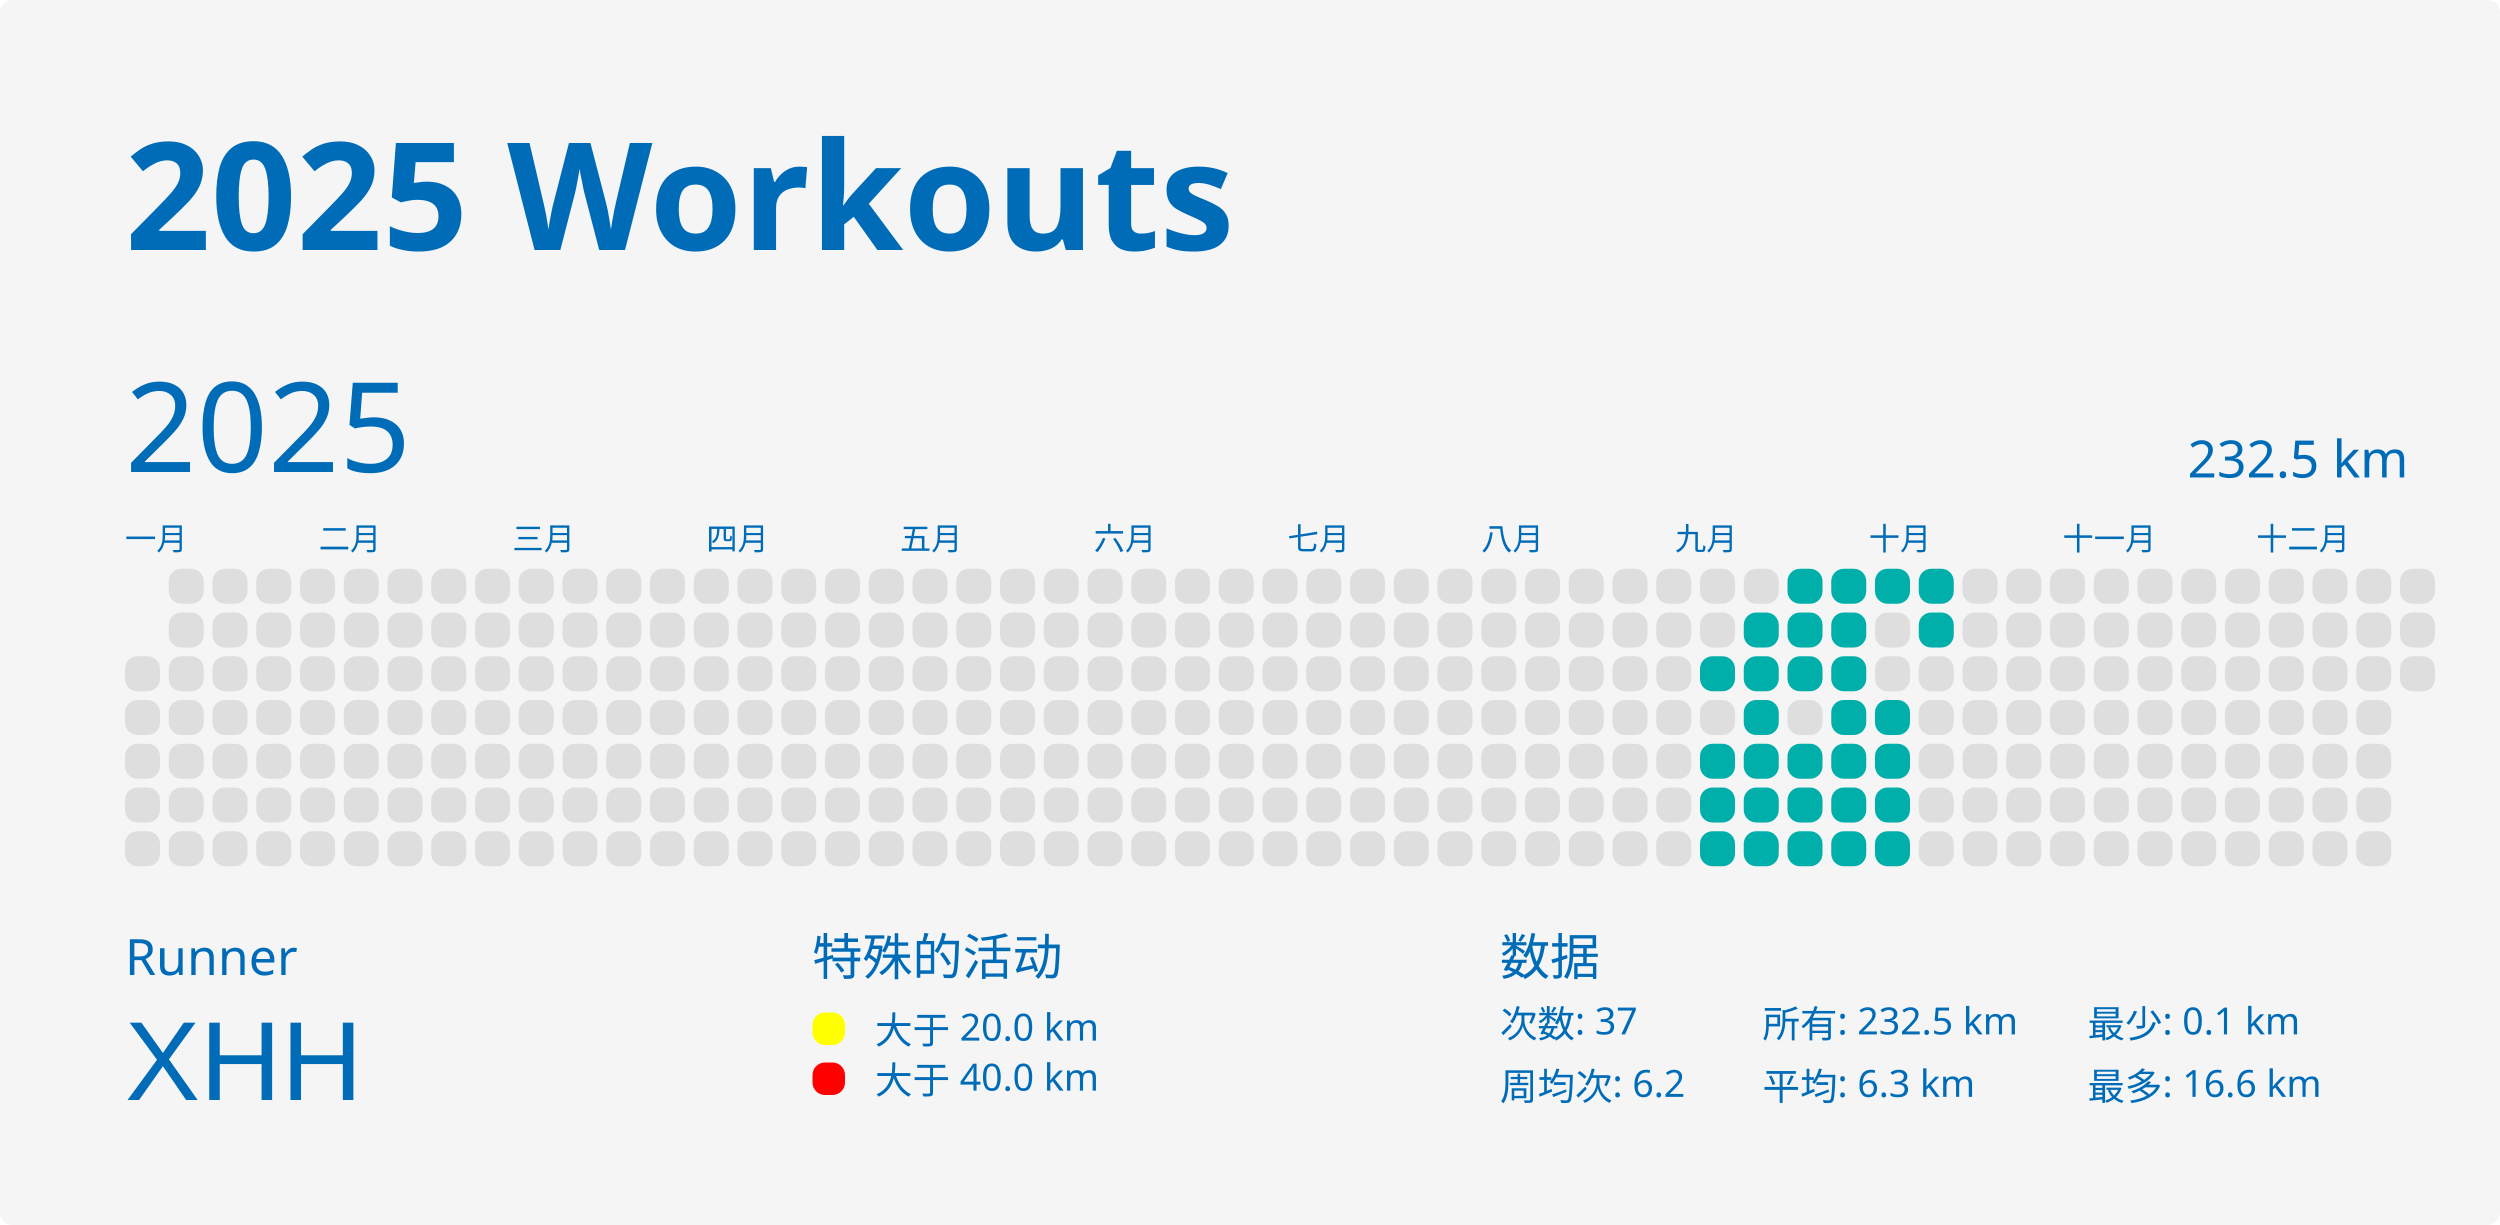
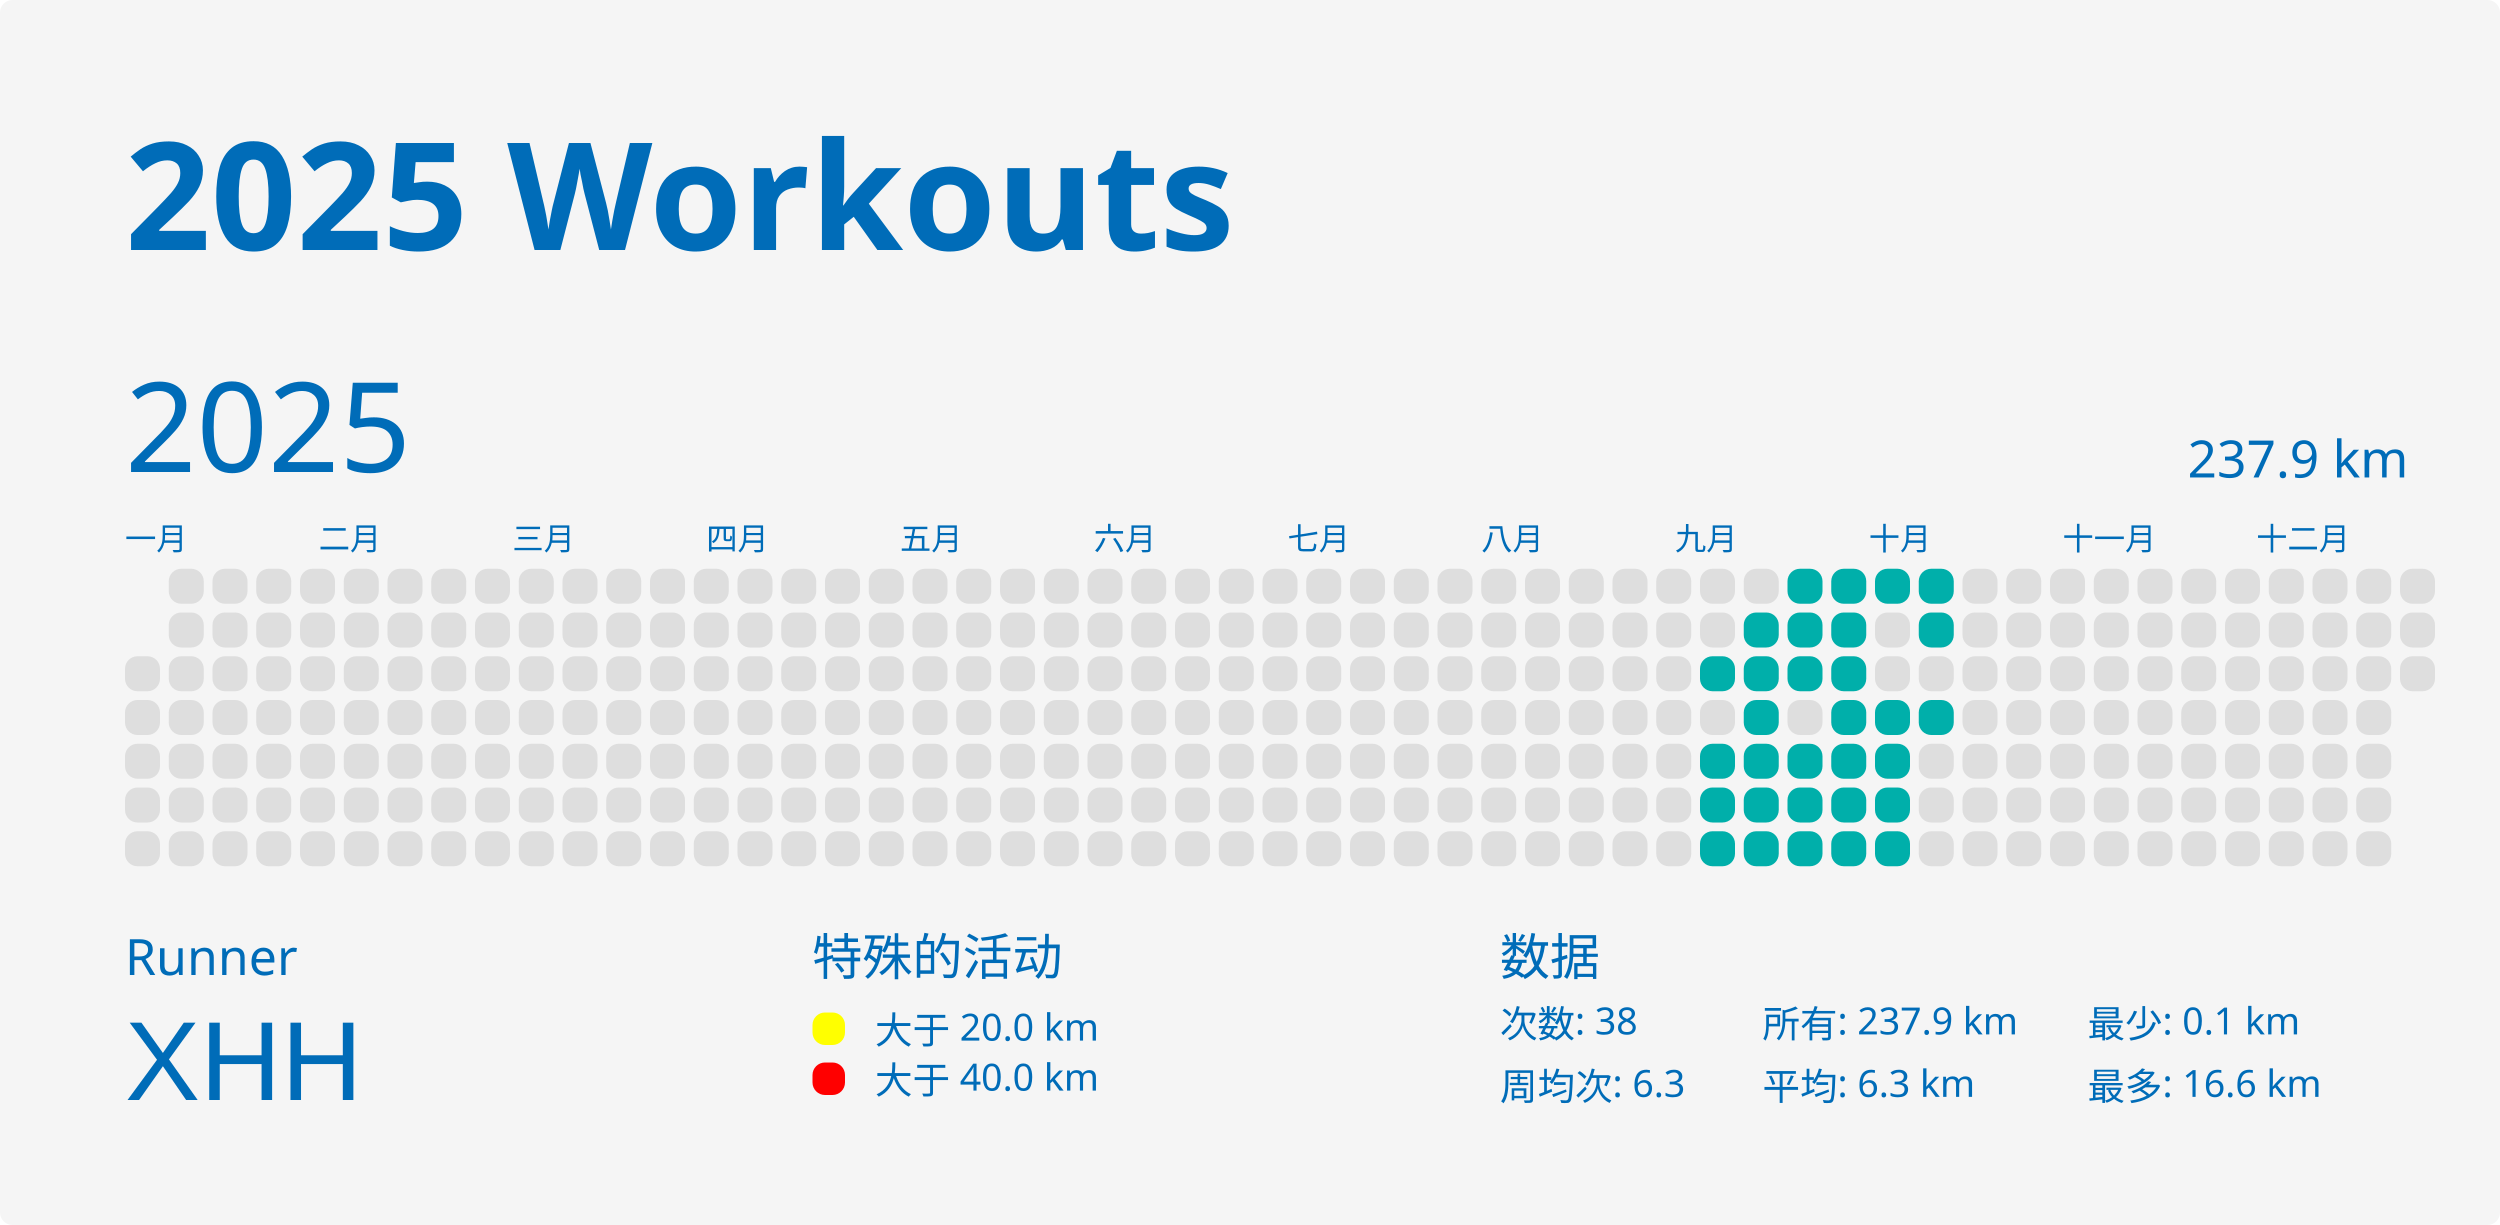
<svg xmlns="http://www.w3.org/2000/svg" baseProfile="full" height="98mm" version="1.1" viewBox="0,0,200,98" width="200mm">
  <defs />
  <rect fill="#f5f5f5" height="98" rx="1" ry="1" width="200" x="0" y="0" />
  <text fill="#006cb8" style="font-size:12px; font-family:MGI-Regular; font-weight:bold;" x="10" y="20">2025 Workouts</text>
  <text fill="#006cb8" style="font-size:4px; font-family:MGI-Regular" x="10" y="78">Runner</text>
  <text fill="#006cb8" style="font-size:9px; font-family:Arial" x="10" y="88">XHH</text>
  <text fill="#006cb8" style="font-size:4px; font-family:MGI-Regular" x="65" y="78">特殊的活动</text>
  <rect fill="yellow" height="2.6" rx="1" ry="1" width="2.6" x="65" y="81" />
  <text fill="#006cb8" style="font-size:3px; font-family:MGI-Regular" x="70" y="83.5">大于 20.0 km</text>
  <rect fill="red" height="2.6" rx="1" ry="1" width="2.6" x="65" y="85" />
  <text fill="#006cb8" style="font-size:3px; font-family:MGI-Regular" x="70" y="87.5">大于 40.0 km</text>
  <text fill="#006cb8" style="font-size:4px; font-family:MGI-Regular" x="120" y="78">数据</text>
-   <text fill="#006cb8" style="font-size:3px; font-family:MGI-Regular" x="120" y="83">次数: 37</text>
-   <text fill="#006cb8" style="font-size:3px; font-family:MGI-Regular" x="120" y="88">周均次: 6.2</text>
-   <text fill="#006cb8" style="font-size:3px; font-family:MGI-Regular" x="141" y="83">所有: 232.5 km</text>
+   <text fill="#006cb8" style="font-size:3px; font-family:MGI-Regular" x="120" y="83">次数: 38</text>
+   <text fill="#006cb8" style="font-size:3px; font-family:MGI-Regular" x="120" y="88">周均次: 6.3</text>
+   <text fill="#006cb8" style="font-size:3px; font-family:MGI-Regular" x="141" y="83">所有: 237.9 km</text>
  <text fill="#006cb8" style="font-size:3px; font-family:MGI-Regular" x="141" y="88">平均: 6.3 km</text>
  <text fill="#006cb8" style="font-size:3px; font-family:MGI-Regular" x="167" y="83">最少: 0.1 km</text>
  <text fill="#006cb8" style="font-size:3px; font-family:MGI-Regular" x="167" y="88">最多: 16.6 km</text>
  <text dominant-baseline="hanging" fill="#006cb8" style="font-size:10.0px; font-family:MGI-Regular;" x="10" y="30">2025</text>
-   <text dominant-baseline="hanging" fill="#006cb8" style="font-size:4.125px; font-family:MGI-Regular;" x="175" y="35">232.5 km</text>
+   <text dominant-baseline="hanging" fill="#006cb8" style="font-size:4.125px; font-family:MGI-Regular;" x="175" y="35">237.9 km</text>
  <text fill="#006cb8" style="font-size:2.5px; font-family:MGI-Regular" x="10.0" y="44">一月</text>
  <text fill="#006cb8" style="font-size:2.5px; font-family:MGI-Regular" x="25.5" y="44">二月</text>
  <text fill="#006cb8" style="font-size:2.5px; font-family:MGI-Regular" x="41.0" y="44">三月</text>
  <text fill="#006cb8" style="font-size:2.5px; font-family:MGI-Regular" x="56.5" y="44">四月</text>
  <text fill="#006cb8" style="font-size:2.5px; font-family:MGI-Regular" x="72.0" y="44">五月</text>
  <text fill="#006cb8" style="font-size:2.5px; font-family:MGI-Regular" x="87.5" y="44">六月</text>
  <text fill="#006cb8" style="font-size:2.5px; font-family:MGI-Regular" x="103.0" y="44">七月</text>
  <text fill="#006cb8" style="font-size:2.5px; font-family:MGI-Regular" x="118.5" y="44">八月</text>
  <text fill="#006cb8" style="font-size:2.5px; font-family:MGI-Regular" x="134.0" y="44">九月</text>
  <text fill="#006cb8" style="font-size:2.5px; font-family:MGI-Regular" x="149.5" y="44">十月</text>
  <text fill="#006cb8" style="font-size:2.5px; font-family:MGI-Regular" x="165.0" y="44">十一月</text>
  <text fill="#006cb8" style="font-size:2.5px; font-family:MGI-Regular" x="180.5" y="44">十二月</text>
  <rect fill="#dedede" height="2.8" rx="1" ry="1" width="2.8" x="10.0" y="52.5" />
  <rect fill="#dedede" height="2.8" rx="1" ry="1" width="2.8" x="10.0" y="56.0" />
  <rect fill="#dedede" height="2.8" rx="1" ry="1" width="2.8" x="10.0" y="59.5" />
  <rect fill="#dedede" height="2.8" rx="1" ry="1" width="2.8" x="10.0" y="63.0" />
  <rect fill="#dedede" height="2.8" rx="1" ry="1" width="2.8" x="10.0" y="66.5" />
  <rect fill="#dedede" height="2.8" rx="1" ry="1" width="2.8" x="13.5" y="45.5" />
  <rect fill="#dedede" height="2.8" rx="1" ry="1" width="2.8" x="13.5" y="49.0" />
  <rect fill="#dedede" height="2.8" rx="1" ry="1" width="2.8" x="13.5" y="52.5" />
  <rect fill="#dedede" height="2.8" rx="1" ry="1" width="2.8" x="13.5" y="56.0" />
  <rect fill="#dedede" height="2.8" rx="1" ry="1" width="2.8" x="13.5" y="59.5" />
  <rect fill="#dedede" height="2.8" rx="1" ry="1" width="2.8" x="13.5" y="63.0" />
  <rect fill="#dedede" height="2.8" rx="1" ry="1" width="2.8" x="13.5" y="66.5" />
  <rect fill="#dedede" height="2.8" rx="1" ry="1" width="2.8" x="17.0" y="45.5" />
  <rect fill="#dedede" height="2.8" rx="1" ry="1" width="2.8" x="17.0" y="49.0" />
  <rect fill="#dedede" height="2.8" rx="1" ry="1" width="2.8" x="17.0" y="52.5" />
  <rect fill="#dedede" height="2.8" rx="1" ry="1" width="2.8" x="17.0" y="56.0" />
  <rect fill="#dedede" height="2.8" rx="1" ry="1" width="2.8" x="17.0" y="59.5" />
  <rect fill="#dedede" height="2.8" rx="1" ry="1" width="2.8" x="17.0" y="63.0" />
  <rect fill="#dedede" height="2.8" rx="1" ry="1" width="2.8" x="17.0" y="66.5" />
  <rect fill="#dedede" height="2.8" rx="1" ry="1" width="2.8" x="20.5" y="45.5" />
  <rect fill="#dedede" height="2.8" rx="1" ry="1" width="2.8" x="20.5" y="49.0" />
  <rect fill="#dedede" height="2.8" rx="1" ry="1" width="2.8" x="20.5" y="52.5" />
  <rect fill="#dedede" height="2.8" rx="1" ry="1" width="2.8" x="20.5" y="56.0" />
  <rect fill="#dedede" height="2.8" rx="1" ry="1" width="2.8" x="20.5" y="59.5" />
  <rect fill="#dedede" height="2.8" rx="1" ry="1" width="2.8" x="20.5" y="63.0" />
  <rect fill="#dedede" height="2.8" rx="1" ry="1" width="2.8" x="20.5" y="66.5" />
  <rect fill="#dedede" height="2.8" rx="1" ry="1" width="2.8" x="24.0" y="45.5" />
  <rect fill="#dedede" height="2.8" rx="1" ry="1" width="2.8" x="24.0" y="49.0" />
  <rect fill="#dedede" height="2.8" rx="1" ry="1" width="2.8" x="24.0" y="52.5" />
  <rect fill="#dedede" height="2.8" rx="1" ry="1" width="2.8" x="24.0" y="56.0" />
  <rect fill="#dedede" height="2.8" rx="1" ry="1" width="2.8" x="24.0" y="59.5" />
  <rect fill="#dedede" height="2.8" rx="1" ry="1" width="2.8" x="24.0" y="63.0" />
  <rect fill="#dedede" height="2.8" rx="1" ry="1" width="2.8" x="24.0" y="66.5" />
  <rect fill="#dedede" height="2.8" rx="1" ry="1" width="2.8" x="27.5" y="45.5" />
  <rect fill="#dedede" height="2.8" rx="1" ry="1" width="2.8" x="27.5" y="49.0" />
  <rect fill="#dedede" height="2.8" rx="1" ry="1" width="2.8" x="27.5" y="52.5" />
  <rect fill="#dedede" height="2.8" rx="1" ry="1" width="2.8" x="27.5" y="56.0" />
  <rect fill="#dedede" height="2.8" rx="1" ry="1" width="2.8" x="27.5" y="59.5" />
  <rect fill="#dedede" height="2.8" rx="1" ry="1" width="2.8" x="27.5" y="63.0" />
  <rect fill="#dedede" height="2.8" rx="1" ry="1" width="2.8" x="27.5" y="66.5" />
  <rect fill="#dedede" height="2.8" rx="1" ry="1" width="2.8" x="31.0" y="45.5" />
  <rect fill="#dedede" height="2.8" rx="1" ry="1" width="2.8" x="31.0" y="49.0" />
  <rect fill="#dedede" height="2.8" rx="1" ry="1" width="2.8" x="31.0" y="52.5" />
  <rect fill="#dedede" height="2.8" rx="1" ry="1" width="2.8" x="31.0" y="56.0" />
  <rect fill="#dedede" height="2.8" rx="1" ry="1" width="2.8" x="31.0" y="59.5" />
  <rect fill="#dedede" height="2.8" rx="1" ry="1" width="2.8" x="31.0" y="63.0" />
  <rect fill="#dedede" height="2.8" rx="1" ry="1" width="2.8" x="31.0" y="66.5" />
  <rect fill="#dedede" height="2.8" rx="1" ry="1" width="2.8" x="34.5" y="45.5" />
  <rect fill="#dedede" height="2.8" rx="1" ry="1" width="2.8" x="34.5" y="49.0" />
  <rect fill="#dedede" height="2.8" rx="1" ry="1" width="2.8" x="34.5" y="52.5" />
  <rect fill="#dedede" height="2.8" rx="1" ry="1" width="2.8" x="34.5" y="56.0" />
  <rect fill="#dedede" height="2.8" rx="1" ry="1" width="2.8" x="34.5" y="59.5" />
  <rect fill="#dedede" height="2.8" rx="1" ry="1" width="2.8" x="34.5" y="63.0" />
  <rect fill="#dedede" height="2.8" rx="1" ry="1" width="2.8" x="34.5" y="66.5" />
  <rect fill="#dedede" height="2.8" rx="1" ry="1" width="2.8" x="38.0" y="45.5" />
  <rect fill="#dedede" height="2.8" rx="1" ry="1" width="2.8" x="38.0" y="49.0" />
  <rect fill="#dedede" height="2.8" rx="1" ry="1" width="2.8" x="38.0" y="52.5" />
  <rect fill="#dedede" height="2.8" rx="1" ry="1" width="2.8" x="38.0" y="56.0" />
  <rect fill="#dedede" height="2.8" rx="1" ry="1" width="2.8" x="38.0" y="59.5" />
  <rect fill="#dedede" height="2.8" rx="1" ry="1" width="2.8" x="38.0" y="63.0" />
  <rect fill="#dedede" height="2.8" rx="1" ry="1" width="2.8" x="38.0" y="66.5" />
  <rect fill="#dedede" height="2.8" rx="1" ry="1" width="2.8" x="41.5" y="45.5" />
  <rect fill="#dedede" height="2.8" rx="1" ry="1" width="2.8" x="41.5" y="49.0" />
  <rect fill="#dedede" height="2.8" rx="1" ry="1" width="2.8" x="41.5" y="52.5" />
  <rect fill="#dedede" height="2.8" rx="1" ry="1" width="2.8" x="41.5" y="56.0" />
  <rect fill="#dedede" height="2.8" rx="1" ry="1" width="2.8" x="41.5" y="59.5" />
  <rect fill="#dedede" height="2.8" rx="1" ry="1" width="2.8" x="41.5" y="63.0" />
  <rect fill="#dedede" height="2.8" rx="1" ry="1" width="2.8" x="41.5" y="66.5" />
  <rect fill="#dedede" height="2.8" rx="1" ry="1" width="2.8" x="45.0" y="45.5" />
  <rect fill="#dedede" height="2.8" rx="1" ry="1" width="2.8" x="45.0" y="49.0" />
  <rect fill="#dedede" height="2.8" rx="1" ry="1" width="2.8" x="45.0" y="52.5" />
  <rect fill="#dedede" height="2.8" rx="1" ry="1" width="2.8" x="45.0" y="56.0" />
  <rect fill="#dedede" height="2.8" rx="1" ry="1" width="2.8" x="45.0" y="59.5" />
  <rect fill="#dedede" height="2.8" rx="1" ry="1" width="2.8" x="45.0" y="63.0" />
  <rect fill="#dedede" height="2.8" rx="1" ry="1" width="2.8" x="45.0" y="66.5" />
  <rect fill="#dedede" height="2.8" rx="1" ry="1" width="2.8" x="48.5" y="45.5" />
  <rect fill="#dedede" height="2.8" rx="1" ry="1" width="2.8" x="48.5" y="49.0" />
  <rect fill="#dedede" height="2.8" rx="1" ry="1" width="2.8" x="48.5" y="52.5" />
  <rect fill="#dedede" height="2.8" rx="1" ry="1" width="2.8" x="48.5" y="56.0" />
  <rect fill="#dedede" height="2.8" rx="1" ry="1" width="2.8" x="48.5" y="59.5" />
  <rect fill="#dedede" height="2.8" rx="1" ry="1" width="2.8" x="48.5" y="63.0" />
  <rect fill="#dedede" height="2.8" rx="1" ry="1" width="2.8" x="48.5" y="66.5" />
  <rect fill="#dedede" height="2.8" rx="1" ry="1" width="2.8" x="52.0" y="45.5" />
  <rect fill="#dedede" height="2.8" rx="1" ry="1" width="2.8" x="52.0" y="49.0" />
  <rect fill="#dedede" height="2.8" rx="1" ry="1" width="2.8" x="52.0" y="52.5" />
  <rect fill="#dedede" height="2.8" rx="1" ry="1" width="2.8" x="52.0" y="56.0" />
  <rect fill="#dedede" height="2.8" rx="1" ry="1" width="2.8" x="52.0" y="59.5" />
  <rect fill="#dedede" height="2.8" rx="1" ry="1" width="2.8" x="52.0" y="63.0" />
  <rect fill="#dedede" height="2.8" rx="1" ry="1" width="2.8" x="52.0" y="66.5" />
  <rect fill="#dedede" height="2.8" rx="1" ry="1" width="2.8" x="55.5" y="45.5" />
  <rect fill="#dedede" height="2.8" rx="1" ry="1" width="2.8" x="55.5" y="49.0" />
  <rect fill="#dedede" height="2.8" rx="1" ry="1" width="2.8" x="55.5" y="52.5" />
  <rect fill="#dedede" height="2.8" rx="1" ry="1" width="2.8" x="55.5" y="56.0" />
  <rect fill="#dedede" height="2.8" rx="1" ry="1" width="2.8" x="55.5" y="59.5" />
  <rect fill="#dedede" height="2.8" rx="1" ry="1" width="2.8" x="55.5" y="63.0" />
  <rect fill="#dedede" height="2.8" rx="1" ry="1" width="2.8" x="55.5" y="66.5" />
  <rect fill="#dedede" height="2.8" rx="1" ry="1" width="2.8" x="59.0" y="45.5" />
  <rect fill="#dedede" height="2.8" rx="1" ry="1" width="2.8" x="59.0" y="49.0" />
  <rect fill="#dedede" height="2.8" rx="1" ry="1" width="2.8" x="59.0" y="52.5" />
  <rect fill="#dedede" height="2.8" rx="1" ry="1" width="2.8" x="59.0" y="56.0" />
  <rect fill="#dedede" height="2.8" rx="1" ry="1" width="2.8" x="59.0" y="59.5" />
  <rect fill="#dedede" height="2.8" rx="1" ry="1" width="2.8" x="59.0" y="63.0" />
  <rect fill="#dedede" height="2.8" rx="1" ry="1" width="2.8" x="59.0" y="66.5" />
  <rect fill="#dedede" height="2.8" rx="1" ry="1" width="2.8" x="62.5" y="45.5" />
  <rect fill="#dedede" height="2.8" rx="1" ry="1" width="2.8" x="62.5" y="49.0" />
  <rect fill="#dedede" height="2.8" rx="1" ry="1" width="2.8" x="62.5" y="52.5" />
  <rect fill="#dedede" height="2.8" rx="1" ry="1" width="2.8" x="62.5" y="56.0" />
  <rect fill="#dedede" height="2.8" rx="1" ry="1" width="2.8" x="62.5" y="59.5" />
  <rect fill="#dedede" height="2.8" rx="1" ry="1" width="2.8" x="62.5" y="63.0" />
  <rect fill="#dedede" height="2.8" rx="1" ry="1" width="2.8" x="62.5" y="66.5" />
  <rect fill="#dedede" height="2.8" rx="1" ry="1" width="2.8" x="66.0" y="45.5" />
  <rect fill="#dedede" height="2.8" rx="1" ry="1" width="2.8" x="66.0" y="49.0" />
  <rect fill="#dedede" height="2.8" rx="1" ry="1" width="2.8" x="66.0" y="52.5" />
  <rect fill="#dedede" height="2.8" rx="1" ry="1" width="2.8" x="66.0" y="56.0" />
  <rect fill="#dedede" height="2.8" rx="1" ry="1" width="2.8" x="66.0" y="59.5" />
  <rect fill="#dedede" height="2.8" rx="1" ry="1" width="2.8" x="66.0" y="63.0" />
  <rect fill="#dedede" height="2.8" rx="1" ry="1" width="2.8" x="66.0" y="66.5" />
  <rect fill="#dedede" height="2.8" rx="1" ry="1" width="2.8" x="69.5" y="45.5" />
  <rect fill="#dedede" height="2.8" rx="1" ry="1" width="2.8" x="69.5" y="49.0" />
  <rect fill="#dedede" height="2.8" rx="1" ry="1" width="2.8" x="69.5" y="52.5" />
  <rect fill="#dedede" height="2.8" rx="1" ry="1" width="2.8" x="69.5" y="56.0" />
  <rect fill="#dedede" height="2.8" rx="1" ry="1" width="2.8" x="69.5" y="59.5" />
  <rect fill="#dedede" height="2.8" rx="1" ry="1" width="2.8" x="69.5" y="63.0" />
  <rect fill="#dedede" height="2.8" rx="1" ry="1" width="2.8" x="69.5" y="66.5" />
  <rect fill="#dedede" height="2.8" rx="1" ry="1" width="2.8" x="73.0" y="45.5" />
  <rect fill="#dedede" height="2.8" rx="1" ry="1" width="2.8" x="73.0" y="49.0" />
  <rect fill="#dedede" height="2.8" rx="1" ry="1" width="2.8" x="73.0" y="52.5" />
  <rect fill="#dedede" height="2.8" rx="1" ry="1" width="2.8" x="73.0" y="56.0" />
  <rect fill="#dedede" height="2.8" rx="1" ry="1" width="2.8" x="73.0" y="59.5" />
  <rect fill="#dedede" height="2.8" rx="1" ry="1" width="2.8" x="73.0" y="63.0" />
  <rect fill="#dedede" height="2.8" rx="1" ry="1" width="2.8" x="73.0" y="66.5" />
  <rect fill="#dedede" height="2.8" rx="1" ry="1" width="2.8" x="76.5" y="45.5" />
  <rect fill="#dedede" height="2.8" rx="1" ry="1" width="2.8" x="76.5" y="49.0" />
  <rect fill="#dedede" height="2.8" rx="1" ry="1" width="2.8" x="76.5" y="52.5" />
  <rect fill="#dedede" height="2.8" rx="1" ry="1" width="2.8" x="76.5" y="56.0" />
  <rect fill="#dedede" height="2.8" rx="1" ry="1" width="2.8" x="76.5" y="59.5" />
  <rect fill="#dedede" height="2.8" rx="1" ry="1" width="2.8" x="76.5" y="63.0" />
  <rect fill="#dedede" height="2.8" rx="1" ry="1" width="2.8" x="76.5" y="66.5" />
  <rect fill="#dedede" height="2.8" rx="1" ry="1" width="2.8" x="80.0" y="45.5" />
  <rect fill="#dedede" height="2.8" rx="1" ry="1" width="2.8" x="80.0" y="49.0" />
  <rect fill="#dedede" height="2.8" rx="1" ry="1" width="2.8" x="80.0" y="52.5" />
  <rect fill="#dedede" height="2.8" rx="1" ry="1" width="2.8" x="80.0" y="56.0" />
  <rect fill="#dedede" height="2.8" rx="1" ry="1" width="2.8" x="80.0" y="59.5" />
  <rect fill="#dedede" height="2.8" rx="1" ry="1" width="2.8" x="80.0" y="63.0" />
  <rect fill="#dedede" height="2.8" rx="1" ry="1" width="2.8" x="80.0" y="66.5" />
  <rect fill="#dedede" height="2.8" rx="1" ry="1" width="2.8" x="83.5" y="45.5" />
  <rect fill="#dedede" height="2.8" rx="1" ry="1" width="2.8" x="83.5" y="49.0" />
  <rect fill="#dedede" height="2.8" rx="1" ry="1" width="2.8" x="83.5" y="52.5" />
  <rect fill="#dedede" height="2.8" rx="1" ry="1" width="2.8" x="83.5" y="56.0" />
  <rect fill="#dedede" height="2.8" rx="1" ry="1" width="2.8" x="83.5" y="59.5" />
  <rect fill="#dedede" height="2.8" rx="1" ry="1" width="2.8" x="83.5" y="63.0" />
  <rect fill="#dedede" height="2.8" rx="1" ry="1" width="2.8" x="83.5" y="66.5" />
  <rect fill="#dedede" height="2.8" rx="1" ry="1" width="2.8" x="87.0" y="45.5" />
  <rect fill="#dedede" height="2.8" rx="1" ry="1" width="2.8" x="87.0" y="49.0" />
  <rect fill="#dedede" height="2.8" rx="1" ry="1" width="2.8" x="87.0" y="52.5" />
  <rect fill="#dedede" height="2.8" rx="1" ry="1" width="2.8" x="87.0" y="56.0" />
  <rect fill="#dedede" height="2.8" rx="1" ry="1" width="2.8" x="87.0" y="59.5" />
  <rect fill="#dedede" height="2.8" rx="1" ry="1" width="2.8" x="87.0" y="63.0" />
  <rect fill="#dedede" height="2.8" rx="1" ry="1" width="2.8" x="87.0" y="66.5" />
  <rect fill="#dedede" height="2.8" rx="1" ry="1" width="2.8" x="90.5" y="45.5" />
  <rect fill="#dedede" height="2.8" rx="1" ry="1" width="2.8" x="90.5" y="49.0" />
  <rect fill="#dedede" height="2.8" rx="1" ry="1" width="2.8" x="90.5" y="52.5" />
  <rect fill="#dedede" height="2.8" rx="1" ry="1" width="2.8" x="90.5" y="56.0" />
  <rect fill="#dedede" height="2.8" rx="1" ry="1" width="2.8" x="90.5" y="59.5" />
  <rect fill="#dedede" height="2.8" rx="1" ry="1" width="2.8" x="90.5" y="63.0" />
  <rect fill="#dedede" height="2.8" rx="1" ry="1" width="2.8" x="90.5" y="66.5" />
  <rect fill="#dedede" height="2.8" rx="1" ry="1" width="2.8" x="94.0" y="45.5" />
  <rect fill="#dedede" height="2.8" rx="1" ry="1" width="2.8" x="94.0" y="49.0" />
  <rect fill="#dedede" height="2.8" rx="1" ry="1" width="2.8" x="94.0" y="52.5" />
  <rect fill="#dedede" height="2.8" rx="1" ry="1" width="2.8" x="94.0" y="56.0" />
  <rect fill="#dedede" height="2.8" rx="1" ry="1" width="2.8" x="94.0" y="59.5" />
  <rect fill="#dedede" height="2.8" rx="1" ry="1" width="2.8" x="94.0" y="63.0" />
  <rect fill="#dedede" height="2.8" rx="1" ry="1" width="2.8" x="94.0" y="66.5" />
  <rect fill="#dedede" height="2.8" rx="1" ry="1" width="2.8" x="97.5" y="45.5" />
  <rect fill="#dedede" height="2.8" rx="1" ry="1" width="2.8" x="97.5" y="49.0" />
  <rect fill="#dedede" height="2.8" rx="1" ry="1" width="2.8" x="97.5" y="52.5" />
  <rect fill="#dedede" height="2.8" rx="1" ry="1" width="2.8" x="97.5" y="56.0" />
  <rect fill="#dedede" height="2.8" rx="1" ry="1" width="2.8" x="97.5" y="59.5" />
  <rect fill="#dedede" height="2.8" rx="1" ry="1" width="2.8" x="97.5" y="63.0" />
  <rect fill="#dedede" height="2.8" rx="1" ry="1" width="2.8" x="97.5" y="66.5" />
  <rect fill="#dedede" height="2.8" rx="1" ry="1" width="2.8" x="101.0" y="45.5" />
  <rect fill="#dedede" height="2.8" rx="1" ry="1" width="2.8" x="101.0" y="49.0" />
  <rect fill="#dedede" height="2.8" rx="1" ry="1" width="2.8" x="101.0" y="52.5" />
  <rect fill="#dedede" height="2.8" rx="1" ry="1" width="2.8" x="101.0" y="56.0" />
  <rect fill="#dedede" height="2.8" rx="1" ry="1" width="2.8" x="101.0" y="59.5" />
  <rect fill="#dedede" height="2.8" rx="1" ry="1" width="2.8" x="101.0" y="63.0" />
  <rect fill="#dedede" height="2.8" rx="1" ry="1" width="2.8" x="101.0" y="66.5" />
  <rect fill="#dedede" height="2.8" rx="1" ry="1" width="2.8" x="104.5" y="45.5" />
  <rect fill="#dedede" height="2.8" rx="1" ry="1" width="2.8" x="104.5" y="49.0" />
  <rect fill="#dedede" height="2.8" rx="1" ry="1" width="2.8" x="104.5" y="52.5" />
  <rect fill="#dedede" height="2.8" rx="1" ry="1" width="2.8" x="104.5" y="56.0" />
  <rect fill="#dedede" height="2.8" rx="1" ry="1" width="2.8" x="104.5" y="59.5" />
  <rect fill="#dedede" height="2.8" rx="1" ry="1" width="2.8" x="104.5" y="63.0" />
  <rect fill="#dedede" height="2.8" rx="1" ry="1" width="2.8" x="104.5" y="66.5" />
  <rect fill="#dedede" height="2.8" rx="1" ry="1" width="2.8" x="108.0" y="45.5" />
  <rect fill="#dedede" height="2.8" rx="1" ry="1" width="2.8" x="108.0" y="49.0" />
  <rect fill="#dedede" height="2.8" rx="1" ry="1" width="2.8" x="108.0" y="52.5" />
  <rect fill="#dedede" height="2.8" rx="1" ry="1" width="2.8" x="108.0" y="56.0" />
  <rect fill="#dedede" height="2.8" rx="1" ry="1" width="2.8" x="108.0" y="59.5" />
  <rect fill="#dedede" height="2.8" rx="1" ry="1" width="2.8" x="108.0" y="63.0" />
  <rect fill="#dedede" height="2.8" rx="1" ry="1" width="2.8" x="108.0" y="66.5" />
  <rect fill="#dedede" height="2.8" rx="1" ry="1" width="2.8" x="111.5" y="45.5" />
  <rect fill="#dedede" height="2.8" rx="1" ry="1" width="2.8" x="111.5" y="49.0" />
  <rect fill="#dedede" height="2.8" rx="1" ry="1" width="2.8" x="111.5" y="52.5" />
  <rect fill="#dedede" height="2.8" rx="1" ry="1" width="2.8" x="111.5" y="56.0" />
  <rect fill="#dedede" height="2.8" rx="1" ry="1" width="2.8" x="111.5" y="59.5" />
  <rect fill="#dedede" height="2.8" rx="1" ry="1" width="2.8" x="111.5" y="63.0" />
  <rect fill="#dedede" height="2.8" rx="1" ry="1" width="2.8" x="111.5" y="66.5" />
  <rect fill="#dedede" height="2.8" rx="1" ry="1" width="2.8" x="115.0" y="45.5" />
  <rect fill="#dedede" height="2.8" rx="1" ry="1" width="2.8" x="115.0" y="49.0" />
  <rect fill="#dedede" height="2.8" rx="1" ry="1" width="2.8" x="115.0" y="52.5" />
  <rect fill="#dedede" height="2.8" rx="1" ry="1" width="2.8" x="115.0" y="56.0" />
  <rect fill="#dedede" height="2.8" rx="1" ry="1" width="2.8" x="115.0" y="59.5" />
  <rect fill="#dedede" height="2.8" rx="1" ry="1" width="2.8" x="115.0" y="63.0" />
  <rect fill="#dedede" height="2.8" rx="1" ry="1" width="2.8" x="115.0" y="66.5" />
  <rect fill="#dedede" height="2.8" rx="1" ry="1" width="2.8" x="118.5" y="45.5" />
  <rect fill="#dedede" height="2.8" rx="1" ry="1" width="2.8" x="118.5" y="49.0" />
  <rect fill="#dedede" height="2.8" rx="1" ry="1" width="2.8" x="118.5" y="52.5" />
  <rect fill="#dedede" height="2.8" rx="1" ry="1" width="2.8" x="118.5" y="56.0" />
  <rect fill="#dedede" height="2.8" rx="1" ry="1" width="2.8" x="118.5" y="59.5" />
  <rect fill="#dedede" height="2.8" rx="1" ry="1" width="2.8" x="118.5" y="63.0" />
  <rect fill="#dedede" height="2.8" rx="1" ry="1" width="2.8" x="118.5" y="66.5" />
  <rect fill="#dedede" height="2.8" rx="1" ry="1" width="2.8" x="122.0" y="45.5" />
  <rect fill="#dedede" height="2.8" rx="1" ry="1" width="2.8" x="122.0" y="49.0" />
  <rect fill="#dedede" height="2.8" rx="1" ry="1" width="2.8" x="122.0" y="52.5" />
  <rect fill="#dedede" height="2.8" rx="1" ry="1" width="2.8" x="122.0" y="56.0" />
  <rect fill="#dedede" height="2.8" rx="1" ry="1" width="2.8" x="122.0" y="59.5" />
  <rect fill="#dedede" height="2.8" rx="1" ry="1" width="2.8" x="122.0" y="63.0" />
  <rect fill="#dedede" height="2.8" rx="1" ry="1" width="2.8" x="122.0" y="66.5" />
  <rect fill="#dedede" height="2.8" rx="1" ry="1" width="2.8" x="125.5" y="45.5" />
  <rect fill="#dedede" height="2.8" rx="1" ry="1" width="2.8" x="125.5" y="49.0" />
  <rect fill="#dedede" height="2.8" rx="1" ry="1" width="2.8" x="125.5" y="52.5" />
  <rect fill="#dedede" height="2.8" rx="1" ry="1" width="2.8" x="125.5" y="56.0" />
  <rect fill="#dedede" height="2.8" rx="1" ry="1" width="2.8" x="125.5" y="59.5" />
  <rect fill="#dedede" height="2.8" rx="1" ry="1" width="2.8" x="125.5" y="63.0" />
  <rect fill="#dedede" height="2.8" rx="1" ry="1" width="2.8" x="125.5" y="66.5" />
  <rect fill="#dedede" height="2.8" rx="1" ry="1" width="2.8" x="129.0" y="45.5" />
  <rect fill="#dedede" height="2.8" rx="1" ry="1" width="2.8" x="129.0" y="49.0" />
  <rect fill="#dedede" height="2.8" rx="1" ry="1" width="2.8" x="129.0" y="52.5" />
  <rect fill="#dedede" height="2.8" rx="1" ry="1" width="2.8" x="129.0" y="56.0" />
  <rect fill="#dedede" height="2.8" rx="1" ry="1" width="2.8" x="129.0" y="59.5" />
  <rect fill="#dedede" height="2.8" rx="1" ry="1" width="2.8" x="129.0" y="63.0" />
  <rect fill="#dedede" height="2.8" rx="1" ry="1" width="2.8" x="129.0" y="66.5" />
  <rect fill="#dedede" height="2.8" rx="1" ry="1" width="2.8" x="132.5" y="45.5" />
  <rect fill="#dedede" height="2.8" rx="1" ry="1" width="2.8" x="132.5" y="49.0" />
  <rect fill="#dedede" height="2.8" rx="1" ry="1" width="2.8" x="132.5" y="52.5" />
  <rect fill="#dedede" height="2.8" rx="1" ry="1" width="2.8" x="132.5" y="56.0" />
  <rect fill="#dedede" height="2.8" rx="1" ry="1" width="2.8" x="132.5" y="59.5" />
  <rect fill="#dedede" height="2.8" rx="1" ry="1" width="2.8" x="132.5" y="63.0" />
  <rect fill="#dedede" height="2.8" rx="1" ry="1" width="2.8" x="132.5" y="66.5" />
  <rect fill="#dedede" height="2.8" rx="1" ry="1" width="2.8" x="136.0" y="45.5" />
  <rect fill="#dedede" height="2.8" rx="1" ry="1" width="2.8" x="136.0" y="49.0" />
  <rect fill="#00AFAA" height="2.8" rx="1" ry="1" width="2.8" x="136.0" y="52.5" />
  <rect fill="#dedede" height="2.8" rx="1" ry="1" width="2.8" x="136.0" y="56.0" />
  <rect fill="#00AFAA" height="2.8" rx="1" ry="1" width="2.8" x="136.0" y="59.5" />
  <rect fill="#00AFAA" height="2.8" rx="1" ry="1" width="2.8" x="136.0" y="63.0" />
  <rect fill="#00AFAA" height="2.8" rx="1" ry="1" width="2.8" x="136.0" y="66.5" />
  <rect fill="#dedede" height="2.8" rx="1" ry="1" width="2.8" x="139.5" y="45.5" />
  <rect fill="#00AFAA" height="2.8" rx="1" ry="1" width="2.8" x="139.5" y="49.0" />
  <rect fill="#00AFAA" height="2.8" rx="1" ry="1" width="2.8" x="139.5" y="52.5" />
  <rect fill="#00AFAA" height="2.8" rx="1" ry="1" width="2.8" x="139.5" y="56.0" />
  <rect fill="#00AFAA" height="2.8" rx="1" ry="1" width="2.8" x="139.5" y="59.5" />
  <rect fill="#00AFAA" height="2.8" rx="1" ry="1" width="2.8" x="139.5" y="63.0" />
  <rect fill="#00AFAA" height="2.8" rx="1" ry="1" width="2.8" x="139.5" y="66.5" />
  <rect fill="#00AFAA" height="2.8" rx="1" ry="1" width="2.8" x="143.0" y="45.5" />
  <rect fill="#00AFAA" height="2.8" rx="1" ry="1" width="2.8" x="143.0" y="49.0" />
  <rect fill="#00AFAA" height="2.8" rx="1" ry="1" width="2.8" x="143.0" y="52.5" />
  <rect fill="#dedede" height="2.8" rx="1" ry="1" width="2.8" x="143.0" y="56.0" />
  <rect fill="#00AFAA" height="2.8" rx="1" ry="1" width="2.8" x="143.0" y="59.5" />
  <rect fill="#00AFAA" height="2.8" rx="1" ry="1" width="2.8" x="143.0" y="63.0" />
  <rect fill="#00AFAA" height="2.8" rx="1" ry="1" width="2.8" x="143.0" y="66.5" />
  <rect fill="#00AFAA" height="2.8" rx="1" ry="1" width="2.8" x="146.5" y="45.5" />
  <rect fill="#00AFAA" height="2.8" rx="1" ry="1" width="2.8" x="146.5" y="49.0" />
  <rect fill="#00AFAA" height="2.8" rx="1" ry="1" width="2.8" x="146.5" y="52.5" />
  <rect fill="#00AFAA" height="2.8" rx="1" ry="1" width="2.8" x="146.5" y="56.0" />
  <rect fill="#00AFAA" height="2.8" rx="1" ry="1" width="2.8" x="146.5" y="59.5" />
  <rect fill="#00AFAA" height="2.8" rx="1" ry="1" width="2.8" x="146.5" y="63.0" />
  <rect fill="#00AFAA" height="2.8" rx="1" ry="1" width="2.8" x="146.5" y="66.5" />
  <rect fill="#00AFAA" height="2.8" rx="1" ry="1" width="2.8" x="150.0" y="45.5" />
  <rect fill="#dedede" height="2.8" rx="1" ry="1" width="2.8" x="150.0" y="49.0" />
  <rect fill="#dedede" height="2.8" rx="1" ry="1" width="2.8" x="150.0" y="52.5" />
  <rect fill="#00AFAA" height="2.8" rx="1" ry="1" width="2.8" x="150.0" y="56.0" />
  <rect fill="#00AFAA" height="2.8" rx="1" ry="1" width="2.8" x="150.0" y="59.5" />
  <rect fill="#00AFAA" height="2.8" rx="1" ry="1" width="2.8" x="150.0" y="63.0" />
  <rect fill="#00AFAA" height="2.8" rx="1" ry="1" width="2.8" x="150.0" y="66.5" />
  <rect fill="#00AFAA" height="2.8" rx="1" ry="1" width="2.8" x="153.5" y="45.5" />
  <rect fill="#00AFAA" height="2.8" rx="1" ry="1" width="2.8" x="153.5" y="49.0" />
  <rect fill="#dedede" height="2.8" rx="1" ry="1" width="2.8" x="153.5" y="52.5" />
-   <rect fill="#dedede" height="2.8" rx="1" ry="1" width="2.8" x="153.5" y="56.0" />
+   <rect fill="#00AFAA" height="2.8" rx="1" ry="1" width="2.8" x="153.5" y="56.0" />
  <rect fill="#dedede" height="2.8" rx="1" ry="1" width="2.8" x="153.5" y="59.5" />
  <rect fill="#dedede" height="2.8" rx="1" ry="1" width="2.8" x="153.5" y="63.0" />
  <rect fill="#dedede" height="2.8" rx="1" ry="1" width="2.8" x="153.5" y="66.5" />
  <rect fill="#dedede" height="2.8" rx="1" ry="1" width="2.8" x="157.0" y="45.5" />
  <rect fill="#dedede" height="2.8" rx="1" ry="1" width="2.8" x="157.0" y="49.0" />
  <rect fill="#dedede" height="2.8" rx="1" ry="1" width="2.8" x="157.0" y="52.5" />
  <rect fill="#dedede" height="2.8" rx="1" ry="1" width="2.8" x="157.0" y="56.0" />
  <rect fill="#dedede" height="2.8" rx="1" ry="1" width="2.8" x="157.0" y="59.5" />
  <rect fill="#dedede" height="2.8" rx="1" ry="1" width="2.8" x="157.0" y="63.0" />
  <rect fill="#dedede" height="2.8" rx="1" ry="1" width="2.8" x="157.0" y="66.5" />
  <rect fill="#dedede" height="2.8" rx="1" ry="1" width="2.8" x="160.5" y="45.5" />
  <rect fill="#dedede" height="2.8" rx="1" ry="1" width="2.8" x="160.5" y="49.0" />
  <rect fill="#dedede" height="2.8" rx="1" ry="1" width="2.8" x="160.5" y="52.5" />
  <rect fill="#dedede" height="2.8" rx="1" ry="1" width="2.8" x="160.5" y="56.0" />
  <rect fill="#dedede" height="2.8" rx="1" ry="1" width="2.8" x="160.5" y="59.5" />
  <rect fill="#dedede" height="2.8" rx="1" ry="1" width="2.8" x="160.5" y="63.0" />
  <rect fill="#dedede" height="2.8" rx="1" ry="1" width="2.8" x="160.5" y="66.5" />
  <rect fill="#dedede" height="2.8" rx="1" ry="1" width="2.8" x="164.0" y="45.5" />
  <rect fill="#dedede" height="2.8" rx="1" ry="1" width="2.8" x="164.0" y="49.0" />
  <rect fill="#dedede" height="2.8" rx="1" ry="1" width="2.8" x="164.0" y="52.5" />
  <rect fill="#dedede" height="2.8" rx="1" ry="1" width="2.8" x="164.0" y="56.0" />
  <rect fill="#dedede" height="2.8" rx="1" ry="1" width="2.8" x="164.0" y="59.5" />
  <rect fill="#dedede" height="2.8" rx="1" ry="1" width="2.8" x="164.0" y="63.0" />
  <rect fill="#dedede" height="2.8" rx="1" ry="1" width="2.8" x="164.0" y="66.5" />
  <rect fill="#dedede" height="2.8" rx="1" ry="1" width="2.8" x="167.5" y="45.5" />
  <rect fill="#dedede" height="2.8" rx="1" ry="1" width="2.8" x="167.5" y="49.0" />
  <rect fill="#dedede" height="2.8" rx="1" ry="1" width="2.8" x="167.5" y="52.5" />
  <rect fill="#dedede" height="2.8" rx="1" ry="1" width="2.8" x="167.5" y="56.0" />
  <rect fill="#dedede" height="2.8" rx="1" ry="1" width="2.8" x="167.5" y="59.5" />
  <rect fill="#dedede" height="2.8" rx="1" ry="1" width="2.8" x="167.5" y="63.0" />
  <rect fill="#dedede" height="2.8" rx="1" ry="1" width="2.8" x="167.5" y="66.5" />
  <rect fill="#dedede" height="2.8" rx="1" ry="1" width="2.8" x="171.0" y="45.5" />
  <rect fill="#dedede" height="2.8" rx="1" ry="1" width="2.8" x="171.0" y="49.0" />
  <rect fill="#dedede" height="2.8" rx="1" ry="1" width="2.8" x="171.0" y="52.5" />
  <rect fill="#dedede" height="2.8" rx="1" ry="1" width="2.8" x="171.0" y="56.0" />
  <rect fill="#dedede" height="2.8" rx="1" ry="1" width="2.8" x="171.0" y="59.5" />
  <rect fill="#dedede" height="2.8" rx="1" ry="1" width="2.8" x="171.0" y="63.0" />
  <rect fill="#dedede" height="2.8" rx="1" ry="1" width="2.8" x="171.0" y="66.5" />
  <rect fill="#dedede" height="2.8" rx="1" ry="1" width="2.8" x="174.5" y="45.5" />
  <rect fill="#dedede" height="2.8" rx="1" ry="1" width="2.8" x="174.5" y="49.0" />
  <rect fill="#dedede" height="2.8" rx="1" ry="1" width="2.8" x="174.5" y="52.5" />
  <rect fill="#dedede" height="2.8" rx="1" ry="1" width="2.8" x="174.5" y="56.0" />
  <rect fill="#dedede" height="2.8" rx="1" ry="1" width="2.8" x="174.5" y="59.5" />
  <rect fill="#dedede" height="2.8" rx="1" ry="1" width="2.8" x="174.5" y="63.0" />
  <rect fill="#dedede" height="2.8" rx="1" ry="1" width="2.8" x="174.5" y="66.5" />
  <rect fill="#dedede" height="2.8" rx="1" ry="1" width="2.8" x="178.0" y="45.5" />
  <rect fill="#dedede" height="2.8" rx="1" ry="1" width="2.8" x="178.0" y="49.0" />
  <rect fill="#dedede" height="2.8" rx="1" ry="1" width="2.8" x="178.0" y="52.5" />
  <rect fill="#dedede" height="2.8" rx="1" ry="1" width="2.8" x="178.0" y="56.0" />
  <rect fill="#dedede" height="2.8" rx="1" ry="1" width="2.8" x="178.0" y="59.5" />
  <rect fill="#dedede" height="2.8" rx="1" ry="1" width="2.8" x="178.0" y="63.0" />
  <rect fill="#dedede" height="2.8" rx="1" ry="1" width="2.8" x="178.0" y="66.5" />
  <rect fill="#dedede" height="2.8" rx="1" ry="1" width="2.8" x="181.5" y="45.5" />
  <rect fill="#dedede" height="2.8" rx="1" ry="1" width="2.8" x="181.5" y="49.0" />
  <rect fill="#dedede" height="2.8" rx="1" ry="1" width="2.8" x="181.5" y="52.5" />
  <rect fill="#dedede" height="2.8" rx="1" ry="1" width="2.8" x="181.5" y="56.0" />
  <rect fill="#dedede" height="2.8" rx="1" ry="1" width="2.8" x="181.5" y="59.5" />
  <rect fill="#dedede" height="2.8" rx="1" ry="1" width="2.8" x="181.5" y="63.0" />
  <rect fill="#dedede" height="2.8" rx="1" ry="1" width="2.8" x="181.5" y="66.5" />
  <rect fill="#dedede" height="2.8" rx="1" ry="1" width="2.8" x="185.0" y="45.5" />
  <rect fill="#dedede" height="2.8" rx="1" ry="1" width="2.8" x="185.0" y="49.0" />
  <rect fill="#dedede" height="2.8" rx="1" ry="1" width="2.8" x="185.0" y="52.5" />
  <rect fill="#dedede" height="2.8" rx="1" ry="1" width="2.8" x="185.0" y="56.0" />
  <rect fill="#dedede" height="2.8" rx="1" ry="1" width="2.8" x="185.0" y="59.5" />
  <rect fill="#dedede" height="2.8" rx="1" ry="1" width="2.8" x="185.0" y="63.0" />
  <rect fill="#dedede" height="2.8" rx="1" ry="1" width="2.8" x="185.0" y="66.5" />
  <rect fill="#dedede" height="2.8" rx="1" ry="1" width="2.8" x="188.5" y="45.5" />
  <rect fill="#dedede" height="2.8" rx="1" ry="1" width="2.8" x="188.5" y="49.0" />
  <rect fill="#dedede" height="2.8" rx="1" ry="1" width="2.8" x="188.5" y="52.5" />
  <rect fill="#dedede" height="2.8" rx="1" ry="1" width="2.8" x="188.5" y="56.0" />
  <rect fill="#dedede" height="2.8" rx="1" ry="1" width="2.8" x="188.5" y="59.5" />
  <rect fill="#dedede" height="2.8" rx="1" ry="1" width="2.8" x="188.5" y="63.0" />
  <rect fill="#dedede" height="2.8" rx="1" ry="1" width="2.8" x="188.5" y="66.5" />
  <rect fill="#dedede" height="2.8" rx="1" ry="1" width="2.8" x="192.0" y="45.5" />
  <rect fill="#dedede" height="2.8" rx="1" ry="1" width="2.8" x="192.0" y="49.0" />
  <rect fill="#dedede" height="2.8" rx="1" ry="1" width="2.8" x="192.0" y="52.5" />
</svg>
